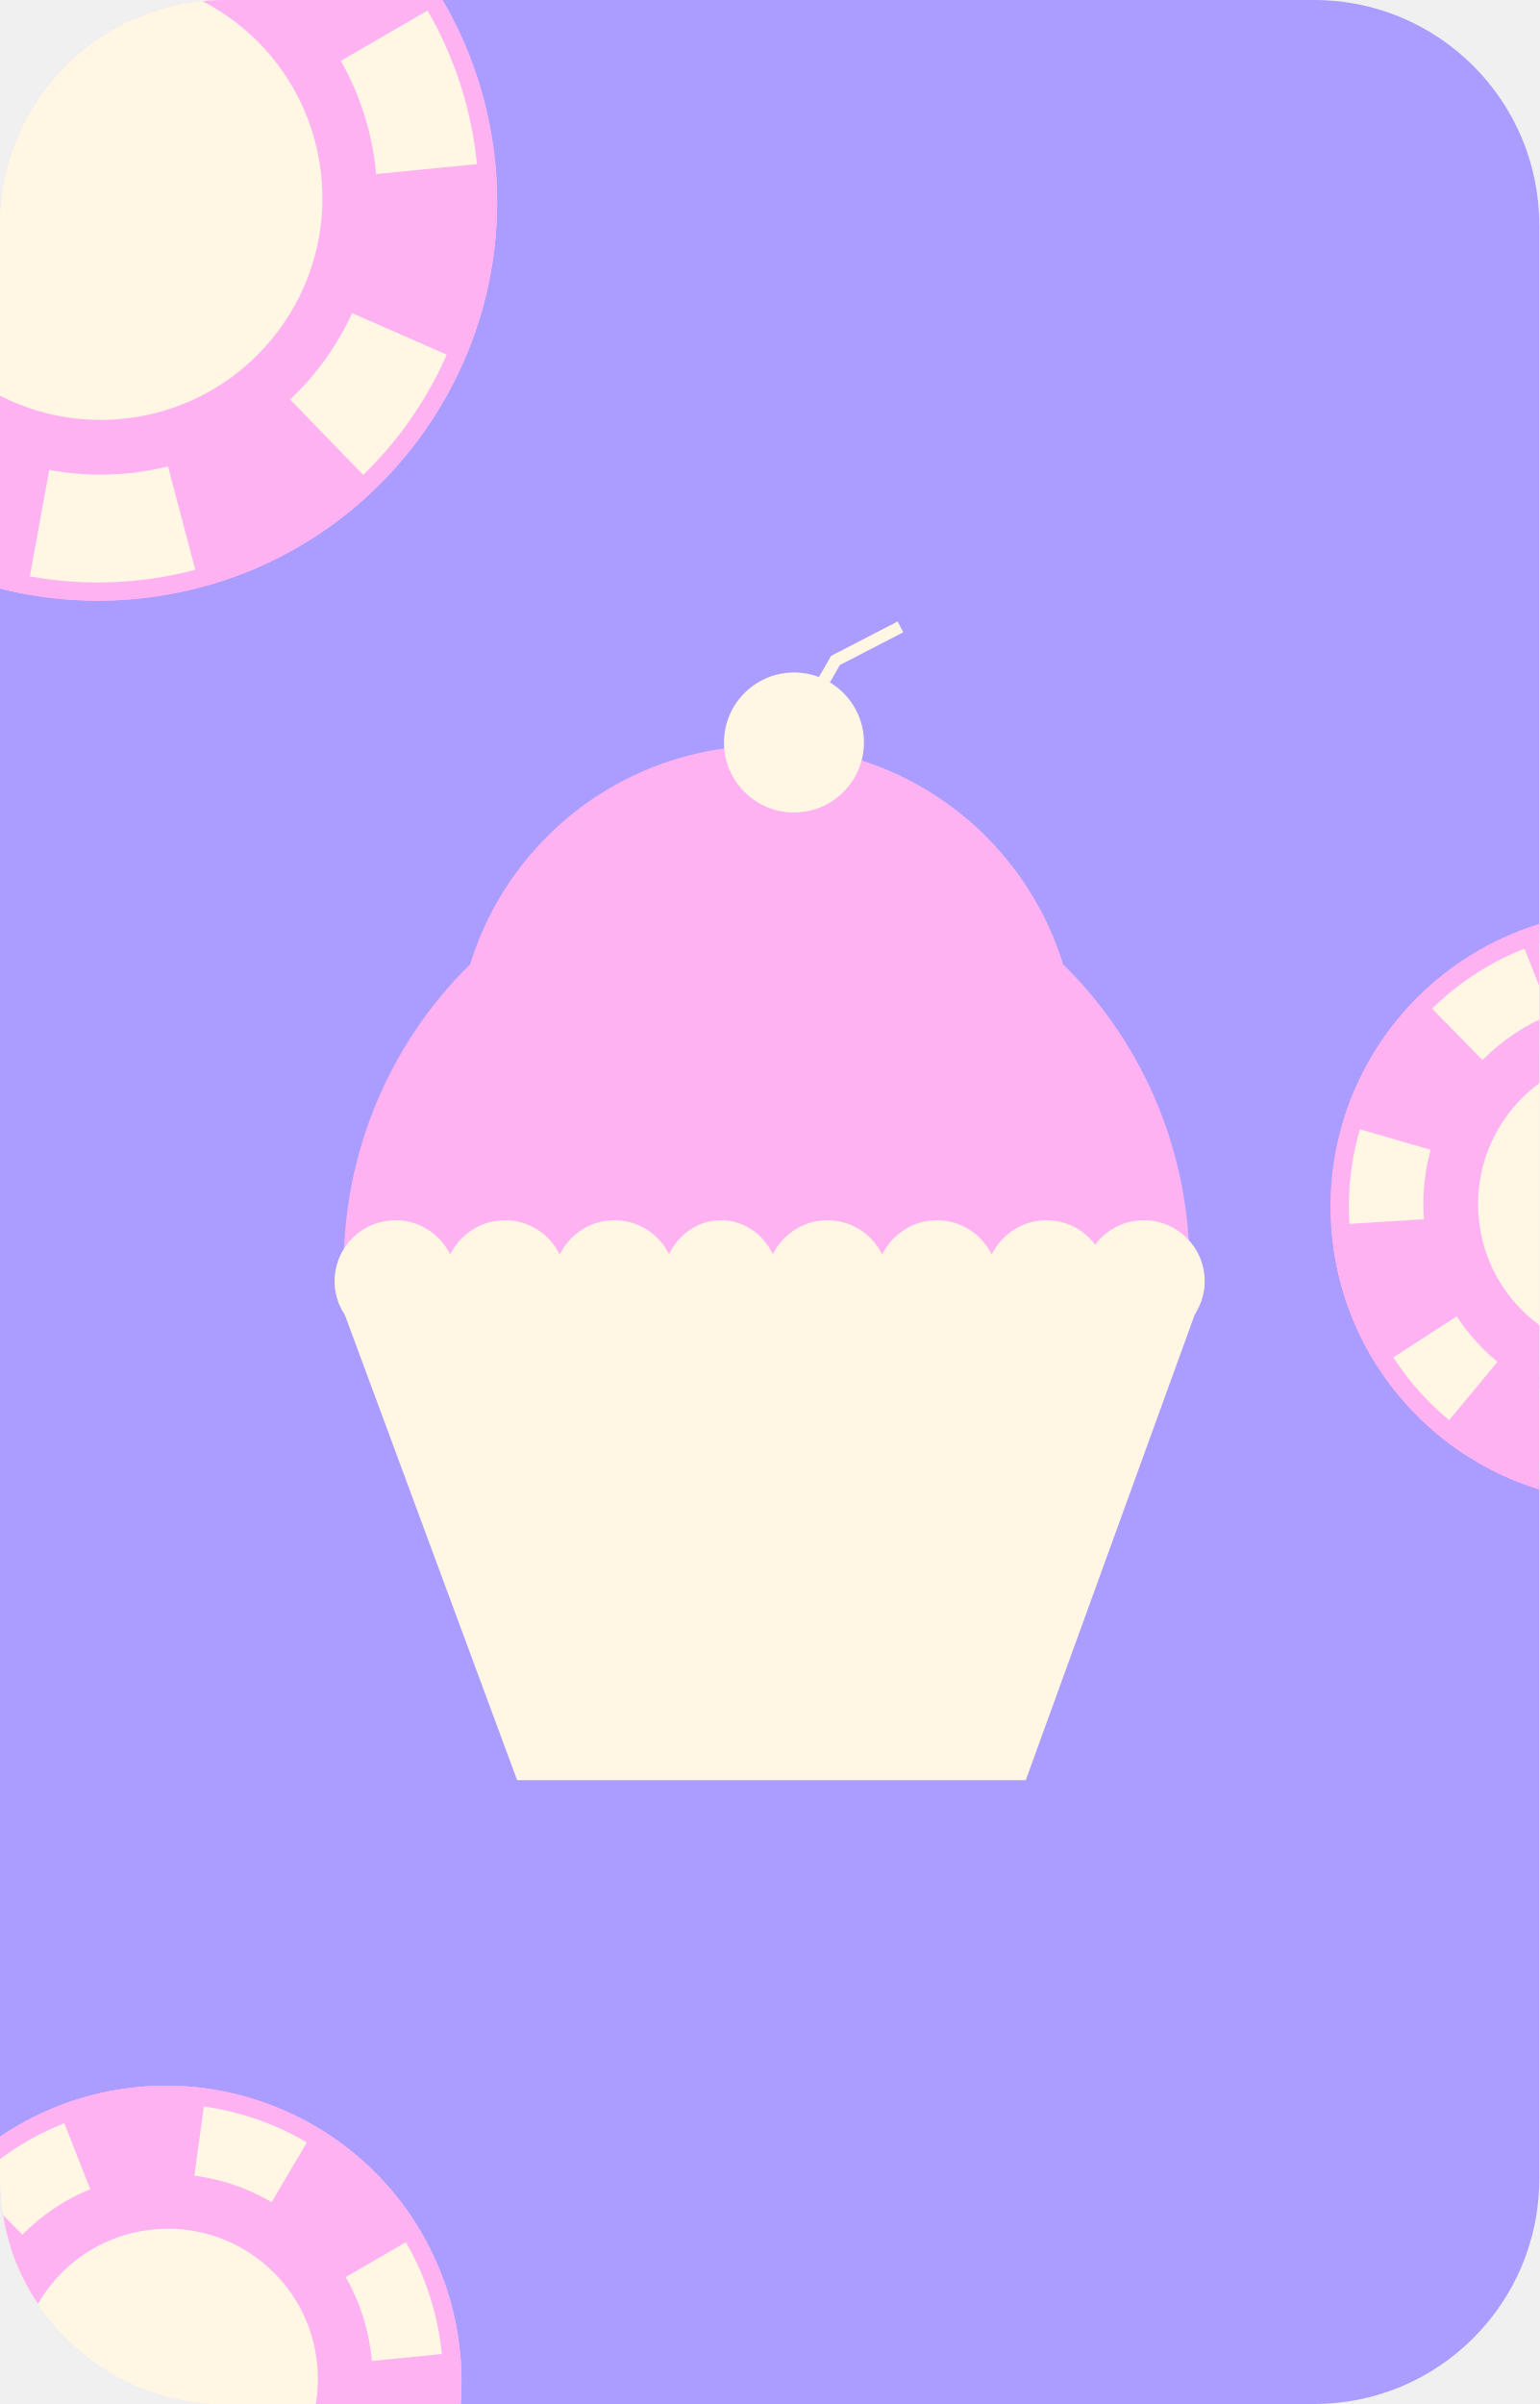
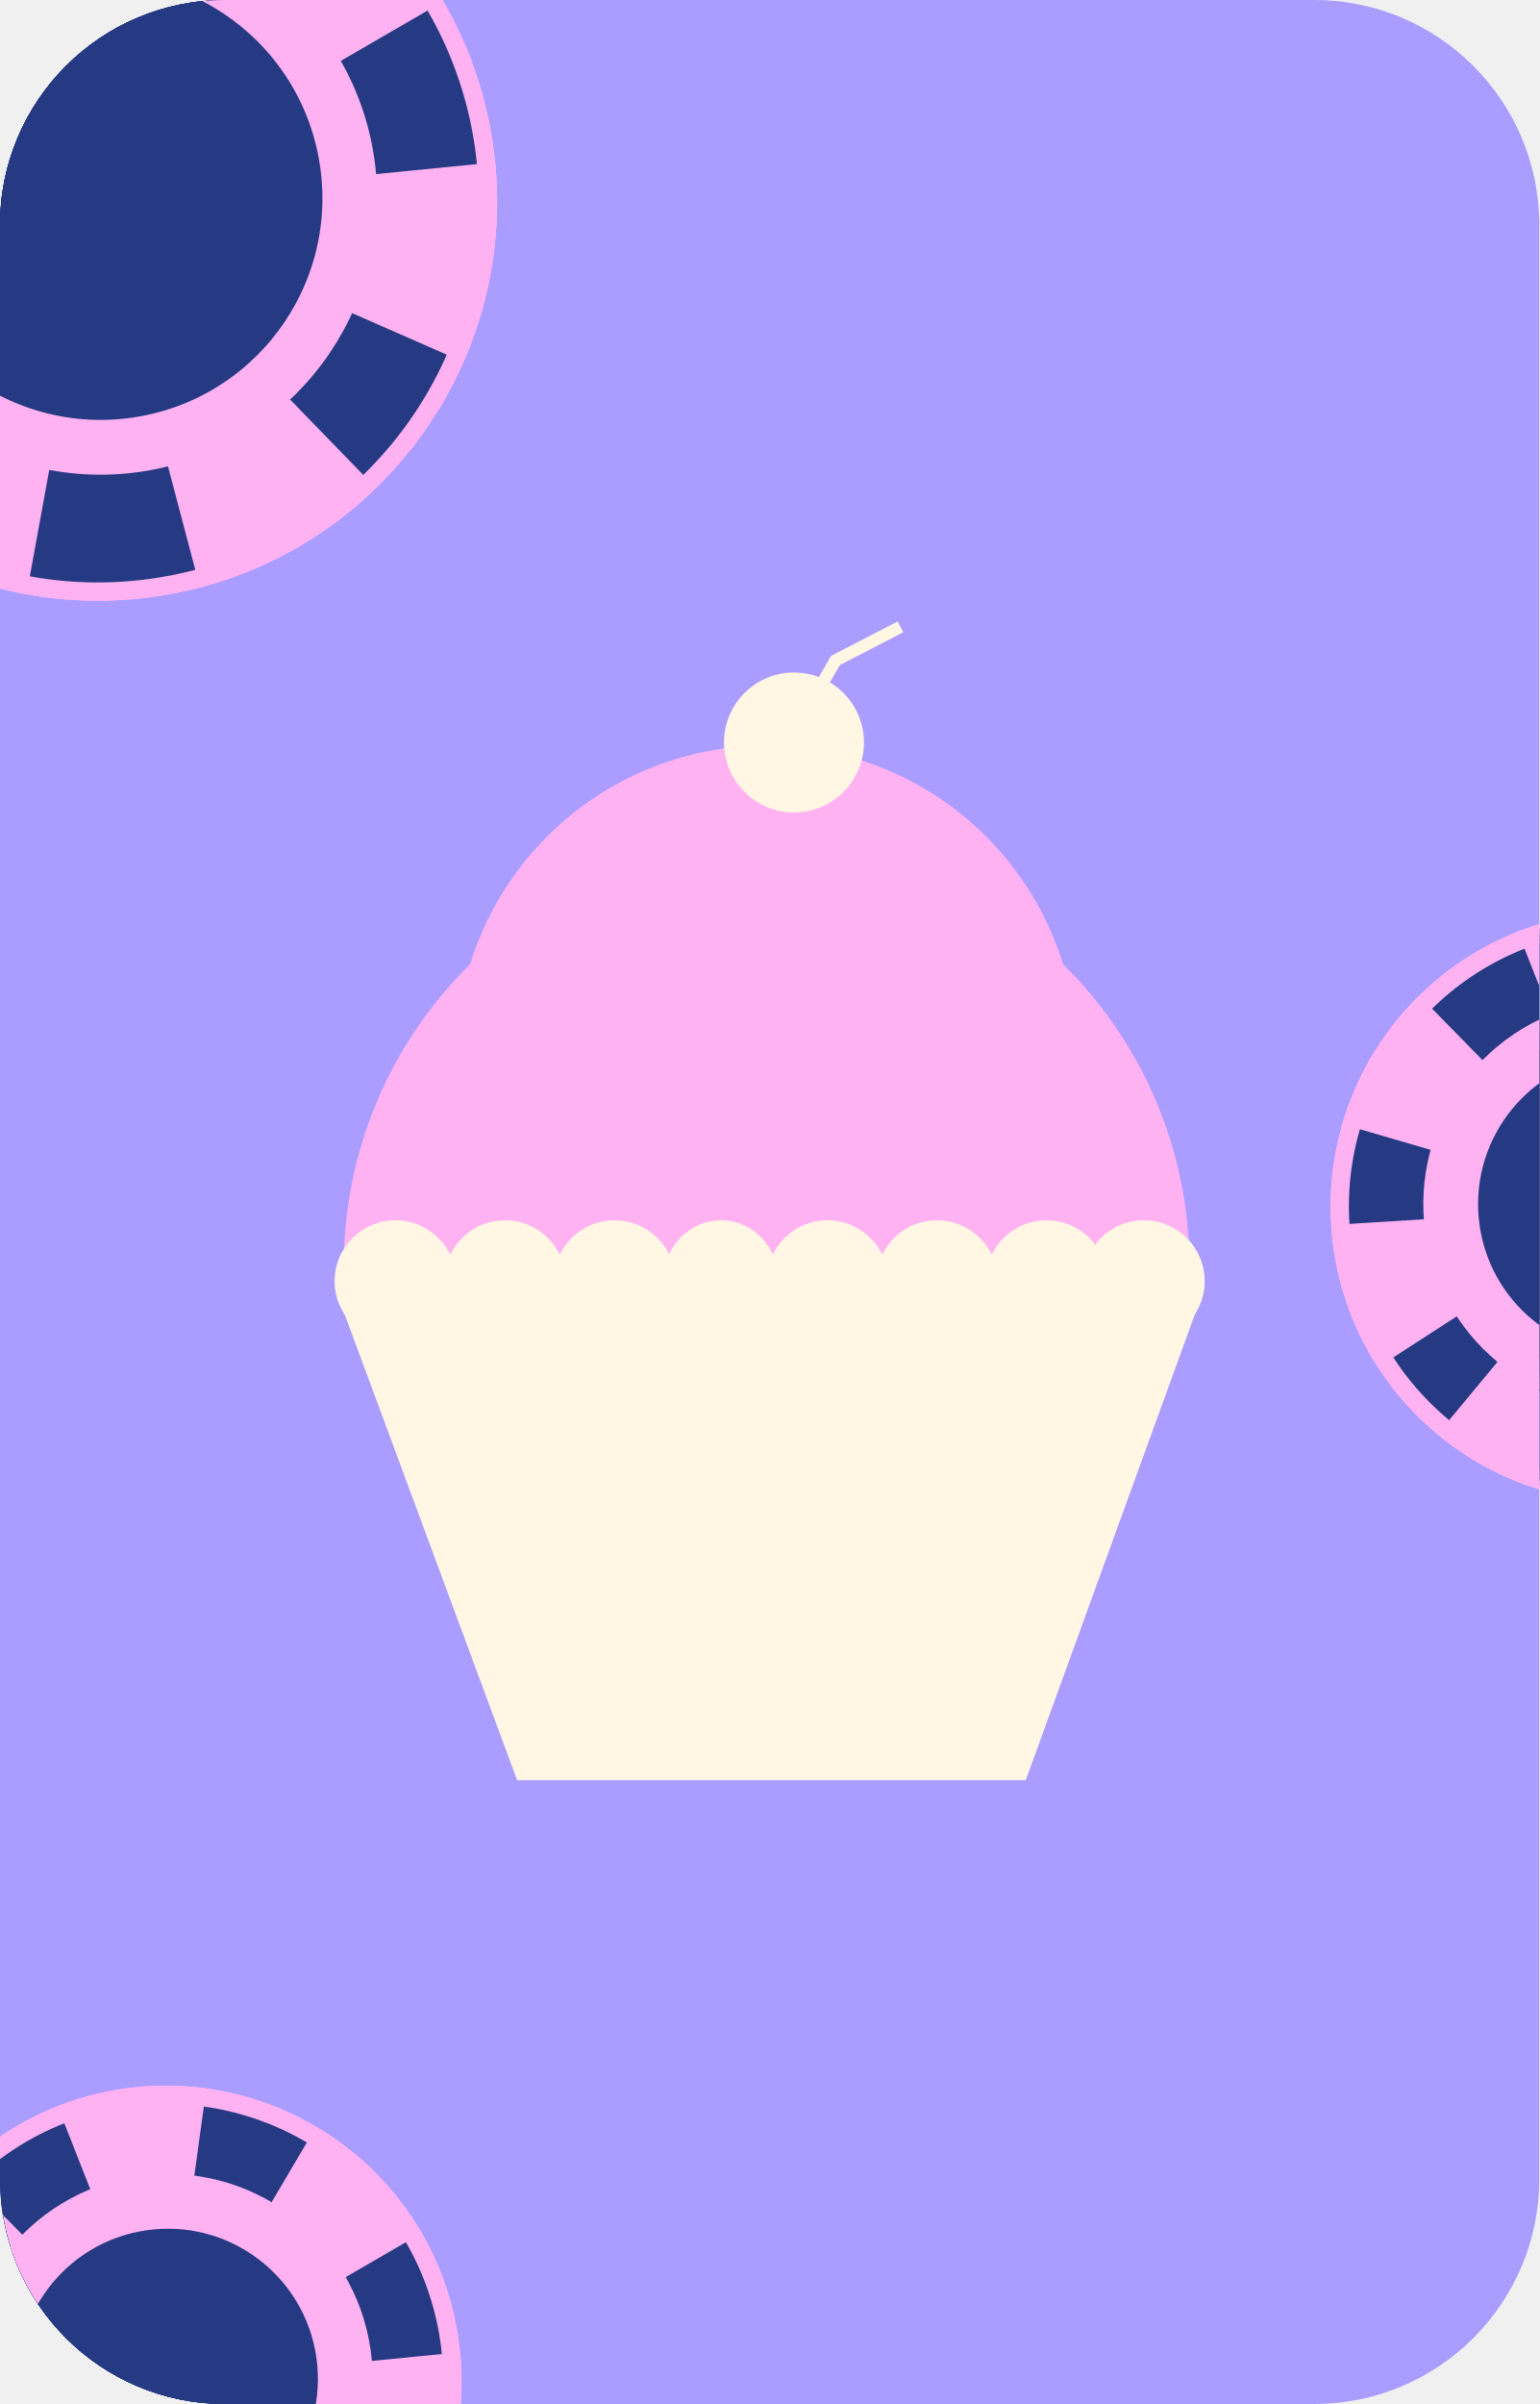
<svg xmlns="http://www.w3.org/2000/svg" width="253" height="395" viewBox="0 0 253 395" fill="none">
  <g clip-path="url(#clip0_335_4555)">
    <rect width="253" height="395" rx="37" fill="#AB9DFF" />
    <path d="M195.5 208C195.5 198.873 193.702 189.836 190.21 181.403C186.717 172.971 181.598 165.31 175.144 158.856C168.69 152.402 161.029 147.283 152.596 143.79C144.164 140.298 135.127 138.5 126 138.5C116.873 138.5 107.836 140.298 99.403 143.79C90.971 147.283 83.31 152.402 76.856 158.856C70.402 165.31 65.283 172.971 61.79 181.404C58.298 189.836 56.5 198.873 56.5 208L126 208H195.5Z" fill="#FFB2F2" />
    <path d="M177 173.5C177 166.803 175.681 160.171 173.118 153.983C170.555 147.796 166.798 142.173 162.062 137.438C157.327 132.702 151.704 128.945 145.517 126.382C139.329 123.819 132.697 122.5 126 122.5C119.303 122.5 112.671 123.819 106.483 126.382C100.296 128.945 94.673 132.702 89.938 137.438C85.202 142.173 81.445 147.796 78.882 153.983C76.319 160.171 75 166.803 75 173.5L126 173.5H177Z" fill="#FFB2F2" />
    <path d="M55 211.5H198L168.593 292.5H85L55 211.5Z" fill="#FFF6E4" />
    <circle cx="65" cy="210.5" r="10" fill="#FFF6E4" />
    <circle cx="83" cy="210.5" r="10" fill="#FFF6E4" />
    <circle cx="101" cy="210.5" r="10" fill="#FFF6E4" />
    <ellipse cx="118.5" cy="210.5" rx="9.5" ry="10" fill="#FFF6E4" />
    <circle cx="136" cy="210.5" r="10" fill="#FFF6E4" />
    <circle cx="154" cy="210.5" r="10" fill="#FFF6E4" />
    <circle cx="172" cy="210.5" r="10" fill="#FFF6E4" />
    <circle cx="188" cy="210.5" r="10" fill="#FFF6E4" />
    <circle cx="130.5" cy="122" r="11.5" fill="#FFF6E4" />
    <path d="M133 116L137.327 108.515L148 103" stroke="#FFF6E4" stroke-width="2" />
-     <circle cx="17.146" cy="32.984" r="43.384" transform="rotate(-8.23447 17.1459 32.984)" fill="#FFF6E4" stroke="#FFB2F2" />
-     <circle cx="16.131" cy="33.128" r="48" transform="rotate(-8.23447 16.131 33.1281)" fill="#FFF6E4" stroke="#FFB2F2" stroke-width="35.137" />
-     <circle cx="17.152" cy="32.98" r="45.5" transform="rotate(-8.23447 17.1516 32.9796)" fill="#FFF6E4" stroke="#FFB2F2" stroke-width="0.899" />
-     <circle cx="16.132" cy="33.129" r="64.068" transform="rotate(-8.23447 16.132 33.1293)" fill="#FFF6E4" stroke="#FFB2F2" stroke-width="3" />
+     <circle cx="17.146" cy="32.984" r="43.384" transform="rotate(-8.23447 17.1459 32.984)" fill="#253A82" stroke="#FFB2F2" />
+     <circle cx="16.131" cy="33.128" r="48" transform="rotate(-8.23447 16.131 33.1281)" fill="#253A82" stroke="#FFB2F2" stroke-width="35.137" />
+     <circle cx="17.152" cy="32.98" r="45.5" transform="rotate(-8.23447 17.1516 32.9796)" fill="#253A82" stroke="#FFB2F2" stroke-width="0.899" />
+     <circle cx="16.132" cy="33.129" r="64.068" transform="rotate(-8.23447 16.132 33.1293)" fill="#253A82" stroke="#FFB2F2" stroke-width="3" />
    <mask id="path-19-inside-1_335_4555" fill="white">
      <path d="M4.369 97.635C-6.707 95.616 -17.076 90.779 -25.74 83.59L-12.268 67.353C-6.391 72.228 0.641 75.509 8.153 76.878L4.369 97.635Z" />
    </mask>
-     <path d="M4.369 97.635C-6.707 95.616 -17.076 90.779 -25.74 83.59L-12.268 67.353C-6.391 72.228 0.641 75.509 8.153 76.878L4.369 97.635Z" fill="#FFF6E4" stroke="#FFB2F2" stroke-width="112" mask="url(#path-19-inside-1_335_4555)" />
+     <path d="M4.369 97.635C-6.707 95.616 -17.076 90.779 -25.74 83.59L-12.268 67.353C-6.391 72.228 0.641 75.509 8.153 76.878L4.369 97.635Z" fill="#253A82" stroke="#FFB2F2" stroke-width="112" mask="url(#path-19-inside-1_335_4555)" />
    <mask id="path-20-inside-2_335_4555" fill="white">
      <path d="M49.444 -23.344C59.141 -17.623 67.201 -9.502 72.849 0.237L54.597 10.822C50.767 4.216 45.3 -1.292 38.723 -5.171L49.444 -23.344Z" />
    </mask>
-     <path d="M49.444 -23.344C59.141 -17.623 67.201 -9.502 72.849 0.237L54.597 10.822C50.767 4.216 45.3 -1.292 38.723 -5.171L49.444 -23.344Z" fill="#FFF6E4" stroke="#FFB2F2" stroke-width="112" mask="url(#path-20-inside-2_335_4555)" />
+     <path d="M49.444 -23.344C59.141 -17.623 67.201 -9.502 72.849 0.237L54.597 10.822C50.767 4.216 45.3 -1.292 38.723 -5.171L49.444 -23.344Z" fill="#253A82" stroke="#FFB2F2" stroke-width="112" mask="url(#path-20-inside-2_335_4555)" />
    <mask id="path-21-inside-3_335_4555" fill="white">
      <path d="M61.791 80.184C53.712 88.025 43.749 93.653 32.864 96.526L27.479 76.126C34.861 74.177 41.618 70.36 47.097 65.043L61.791 80.184Z" />
    </mask>
-     <path d="M61.791 80.184C53.712 88.025 43.749 93.653 32.864 96.526L27.479 76.126C34.861 74.177 41.618 70.36 47.097 65.043L61.791 80.184Z" fill="#FFF6E4" stroke="#FFB2F2" stroke-width="112" mask="url(#path-21-inside-3_335_4555)" />
+     <path d="M61.791 80.184C53.712 88.025 43.749 93.653 32.864 96.526L27.479 76.126C34.861 74.177 41.618 70.36 47.097 65.043L61.791 80.184Z" fill="#253A82" stroke="#FFB2F2" stroke-width="112" mask="url(#path-21-inside-3_335_4555)" />
    <mask id="path-22-inside-4_335_4555" fill="white">
      <path d="M81.377 26.665C82.487 37.868 80.694 49.169 76.169 59.478L56.849 51C59.917 44.008 61.133 36.343 60.381 28.745L81.377 26.665Z" />
    </mask>
-     <path d="M81.377 26.665C82.487 37.868 80.694 49.169 76.169 59.478L56.849 51C59.917 44.008 61.133 36.343 60.381 28.745L81.377 26.665Z" fill="#FFF6E4" stroke="#FFB2F2" stroke-width="112" mask="url(#path-22-inside-4_335_4555)" />
-     <circle cx="16.555" cy="32.557" r="40.933" transform="rotate(-8.23447 16.5549 32.557)" fill="#FFF6E4" stroke="#FFB2F2" stroke-width="9" />
-     <circle cx="268.033" cy="198.172" r="32.007" transform="rotate(-8.23447 268.033 198.172)" fill="#FFF6E4" stroke="#FFB2F2" />
-     <circle cx="267.281" cy="198.279" r="48" transform="rotate(-8.23447 267.281 198.279)" fill="#FFF6E4" stroke="#FFB2F2" stroke-width="1.137" />
-     <circle cx="268.037" cy="198.169" r="34.036" transform="rotate(-8.23447 268.037 198.169)" fill="#FFF6E4" />
-     <circle cx="267.281" cy="198.28" r="47.069" transform="rotate(-8.23447 267.281 198.28)" fill="#FFF6E4" stroke="#FFB2F2" stroke-width="3" />
+     <path d="M81.377 26.665C82.487 37.868 80.694 49.169 76.169 59.478L56.849 51C59.917 44.008 61.133 36.343 60.381 28.745L81.377 26.665Z" fill="#253A82" stroke="#FFB2F2" stroke-width="112" mask="url(#path-22-inside-4_335_4555)" />
+     <circle cx="16.555" cy="32.557" r="40.933" transform="rotate(-8.23447 16.5549 32.557)" fill="#253A82" stroke="#FFB2F2" stroke-width="9" />
+     <circle cx="268.033" cy="198.172" r="32.007" transform="rotate(-8.23447 268.033 198.172)" fill="#253A82" stroke="#FFB2F2" />
+     <circle cx="267.281" cy="198.279" r="48" transform="rotate(-8.23447 267.281 198.279)" fill="#253A82" stroke="#FFB2F2" stroke-width="1.137" />
+     <circle cx="268.037" cy="198.169" r="34.036" transform="rotate(-8.23447 268.037 198.169)" fill="#253A82" />
+     <circle cx="267.281" cy="198.28" r="47.069" transform="rotate(-8.23447 267.281 198.28)" fill="#253A82" stroke="#FFB2F2" stroke-width="3" />
    <mask id="path-28-inside-5_335_4555" fill="white">
      <path d="M249.477 153.092C257.236 150.035 265.651 149.028 273.913 150.167L271.778 165.649C266.175 164.877 260.468 165.56 255.205 167.633L249.477 153.092Z" />
    </mask>
-     <path d="M249.477 153.092C257.236 150.035 265.651 149.028 273.913 150.167L271.778 165.649C266.175 164.877 260.468 165.56 255.205 167.633L249.477 153.092Z" fill="#FFF6E4" stroke="#FFB2F2" stroke-width="112" mask="url(#path-28-inside-5_335_4555)" />
+     <path d="M249.477 153.092C257.236 150.035 265.651 149.028 273.913 150.167L271.778 165.649C266.175 164.877 260.468 165.56 255.205 167.633L249.477 153.092Z" fill="#253A82" stroke="#FFB2F2" stroke-width="112" mask="url(#path-28-inside-5_335_4555)" />
    <mask id="path-29-inside-6_335_4555" fill="white">
      <path d="M220.644 184.711C222.974 176.704 227.327 169.431 233.283 163.594L244.222 174.756C240.183 178.715 237.231 183.647 235.651 189.078L220.644 184.711Z" />
    </mask>
-     <path d="M220.644 184.711C222.974 176.704 227.327 169.431 233.283 163.594L244.222 174.756C240.183 178.715 237.231 183.647 235.651 189.078L220.644 184.711Z" fill="#FFF6E4" stroke="#FFB2F2" stroke-width="112" mask="url(#path-29-inside-6_335_4555)" />
+     <path d="M220.644 184.711C222.974 176.704 227.327 169.431 233.283 163.594L244.222 174.756C240.183 178.715 237.231 183.647 235.651 189.078L220.644 184.711Z" fill="#253A82" stroke="#FFB2F2" stroke-width="112" mask="url(#path-29-inside-6_335_4555)" />
    <mask id="path-30-inside-7_335_4555" fill="white">
      <path d="M226.496 224.656C221.967 217.654 219.318 209.603 218.803 201.279L234.402 200.314C234.751 205.959 236.548 211.42 239.62 216.169L226.496 224.656Z" />
    </mask>
-     <path d="M226.496 224.656C221.967 217.654 219.318 209.603 218.803 201.279L234.402 200.314C234.751 205.959 236.548 211.42 239.62 216.169L226.496 224.656Z" fill="#FFF6E4" stroke="#FFB2F2" stroke-width="98" mask="url(#path-30-inside-7_335_4555)" />
+     <path d="M226.496 224.656C221.967 217.654 219.318 209.603 218.803 201.279L234.402 200.314C234.751 205.959 236.548 211.42 239.62 216.169L226.496 224.656Z" fill="#253A82" stroke="#FFB2F2" stroke-width="98" mask="url(#path-30-inside-7_335_4555)" />
    <mask id="path-31-inside-8_335_4555" fill="white">
      <path d="M258.569 246.062C250.365 244.566 242.684 240.983 236.266 235.658L246.246 223.631C250.598 227.242 255.808 229.672 261.372 230.686L258.569 246.062Z" />
    </mask>
-     <path d="M258.569 246.062C250.365 244.566 242.684 240.983 236.266 235.658L246.246 223.631C250.598 227.242 255.808 229.672 261.372 230.686L258.569 246.062Z" fill="#FFF6E4" stroke="#FFB2F2" stroke-width="112" mask="url(#path-31-inside-8_335_4555)" />
-     <circle cx="267.596" cy="197.856" r="29.154" transform="rotate(-8.23447 267.596 197.856)" fill="#FFF6E4" stroke="#FFB2F2" stroke-width="9" />
-     <circle cx="28.033" cy="391.172" r="32.007" transform="rotate(-8.23447 28.0333 391.172)" fill="#FFF6E4" stroke="#FFB2F2" />
-     <circle cx="27.281" cy="391.279" r="48" transform="rotate(-8.23447 27.2811 391.279)" fill="#FFF6E4" stroke="#FFB2F2" stroke-width="1.137" />
-     <circle cx="28.037" cy="391.169" r="34.036" transform="rotate(-8.23447 28.0368 391.169)" fill="#FFF6E4" />
-     <circle cx="27.281" cy="391.279" r="47.069" transform="rotate(-8.23447 27.2811 391.279)" fill="#FFF6E4" stroke="#FFB2F2" stroke-width="3" />
+     <path d="M258.569 246.062C250.365 244.566 242.684 240.983 236.266 235.658L246.246 223.631C250.598 227.242 255.808 229.672 261.372 230.686L258.569 246.062Z" fill="#253A82" stroke="#FFB2F2" stroke-width="112" mask="url(#path-31-inside-8_335_4555)" />
+     <circle cx="267.596" cy="197.856" r="29.154" transform="rotate(-8.23447 267.596 197.856)" fill="#253A82" stroke="#FFB2F2" stroke-width="9" />
+     <circle cx="28.033" cy="391.172" r="32.007" transform="rotate(-8.23447 28.0333 391.172)" fill="#253A82" stroke="#FFB2F2" />
+     <circle cx="27.281" cy="391.279" r="48" transform="rotate(-8.23447 27.2811 391.279)" fill="#253A82" stroke="#FFB2F2" stroke-width="1.137" />
+     <circle cx="28.037" cy="391.169" r="34.036" transform="rotate(-8.23447 28.0368 391.169)" fill="#253A82" />
+     <circle cx="27.281" cy="391.279" r="47.069" transform="rotate(-8.23447 27.2811 391.279)" fill="#253A82" stroke="#FFB2F2" stroke-width="3" />
    <mask id="path-37-inside-9_335_4555" fill="white">
      <path d="M9.477 346.092C17.236 343.035 25.651 342.028 33.913 343.167L31.778 358.649C26.175 357.877 20.468 358.56 15.205 360.633L9.477 346.092Z" />
    </mask>
-     <path d="M9.477 346.092C17.236 343.035 25.651 342.028 33.913 343.167L31.778 358.649C26.175 357.877 20.468 358.56 15.205 360.633L9.477 346.092Z" fill="#FFF6E4" stroke="#FFB2F2" stroke-width="112" mask="url(#path-37-inside-9_335_4555)" />
+     <path d="M9.477 346.092C17.236 343.035 25.651 342.028 33.913 343.167L31.778 358.649C26.175 357.877 20.468 358.56 15.205 360.633L9.477 346.092Z" fill="#253A82" stroke="#FFB2F2" stroke-width="112" mask="url(#path-37-inside-9_335_4555)" />
    <mask id="path-38-inside-10_335_4555" fill="white">
      <path d="M-19.356 377.711C-17.026 369.704 -12.673 362.431 -6.717 356.594L4.222 367.755C0.183 371.714 -2.769 376.647 -4.349 382.077L-19.356 377.711Z" />
    </mask>
-     <path d="M-19.356 377.711C-17.026 369.704 -12.673 362.431 -6.717 356.594L4.222 367.755C0.183 371.714 -2.769 376.647 -4.349 382.077L-19.356 377.711Z" fill="#FFF6E4" stroke="#FFB2F2" stroke-width="112" mask="url(#path-38-inside-10_335_4555)" />
+     <path d="M-19.356 377.711C-17.026 369.704 -12.673 362.431 -6.717 356.594L4.222 367.755C0.183 371.714 -2.769 376.647 -4.349 382.077L-19.356 377.711Z" fill="#253A82" stroke="#FFB2F2" stroke-width="112" mask="url(#path-38-inside-10_335_4555)" />
    <mask id="path-39-inside-11_335_4555" fill="white">
      <path d="M-13.504 417.656C-18.033 410.653 -20.682 402.603 -21.197 394.279L-5.598 393.314C-5.249 398.959 -3.452 404.419 -0.38 409.169L-13.504 417.656Z" />
    </mask>
-     <path d="M-13.504 417.656C-18.033 410.653 -20.682 402.603 -21.197 394.279L-5.598 393.314C-5.249 398.959 -3.452 404.419 -0.38 409.169L-13.504 417.656Z" fill="#FFF6E4" stroke="#FFB2F2" stroke-width="98" mask="url(#path-39-inside-11_335_4555)" />
+     <path d="M-13.504 417.656C-18.033 410.653 -20.682 402.603 -21.197 394.279L-5.598 393.314C-5.249 398.959 -3.452 404.419 -0.38 409.169L-13.504 417.656Z" fill="#253A82" stroke="#FFB2F2" stroke-width="98" mask="url(#path-39-inside-11_335_4555)" />
    <mask id="path-40-inside-12_335_4555" fill="white">
      <path d="M51.957 349.448C59.14 353.686 65.111 359.701 69.294 366.915L55.774 374.756C52.937 369.863 48.888 365.783 44.016 362.909L51.957 349.448Z" />
    </mask>
-     <path d="M51.957 349.448C59.14 353.686 65.111 359.701 69.294 366.915L55.774 374.756C52.937 369.863 48.888 365.783 44.016 362.909L51.957 349.448Z" fill="#FFF6E4" stroke="#FFB2F2" stroke-width="112" mask="url(#path-40-inside-12_335_4555)" />
+     <path d="M51.957 349.448C59.14 353.686 65.111 359.701 69.294 366.915L55.774 374.756C52.937 369.863 48.888 365.783 44.016 362.909L51.957 349.448Z" fill="#253A82" stroke="#FFB2F2" stroke-width="112" mask="url(#path-40-inside-12_335_4555)" />
    <mask id="path-41-inside-13_335_4555" fill="white">
      <path d="M75.611 386.491C76.433 394.79 75.105 403.161 71.754 410.797L57.442 404.517C59.715 399.338 60.616 393.661 60.059 388.032L75.611 386.491Z" />
    </mask>
-     <path d="M75.611 386.491C76.433 394.79 75.105 403.161 71.754 410.797L57.442 404.517C59.715 399.338 60.616 393.661 60.059 388.032L75.611 386.491Z" fill="#FFF6E4" stroke="#FFB2F2" stroke-width="112" mask="url(#path-41-inside-13_335_4555)" />
-     <circle cx="27.596" cy="390.856" r="29.154" transform="rotate(-8.23447 27.5958 390.856)" fill="#FFF6E4" stroke="#FFB2F2" stroke-width="9" />
+     <path d="M75.611 386.491C76.433 394.79 75.105 403.161 71.754 410.797L57.442 404.517C59.715 399.338 60.616 393.661 60.059 388.032L75.611 386.491Z" fill="#253A82" stroke="#FFB2F2" stroke-width="112" mask="url(#path-41-inside-13_335_4555)" />
+     <circle cx="27.596" cy="390.856" r="29.154" transform="rotate(-8.23447 27.5958 390.856)" fill="#253A82" stroke="#FFB2F2" stroke-width="9" />
  </g>
  <defs>
    <clipPath id="clip0_335_4555">
      <rect width="253" height="395" rx="37" fill="white" />
    </clipPath>
  </defs>
</svg>
